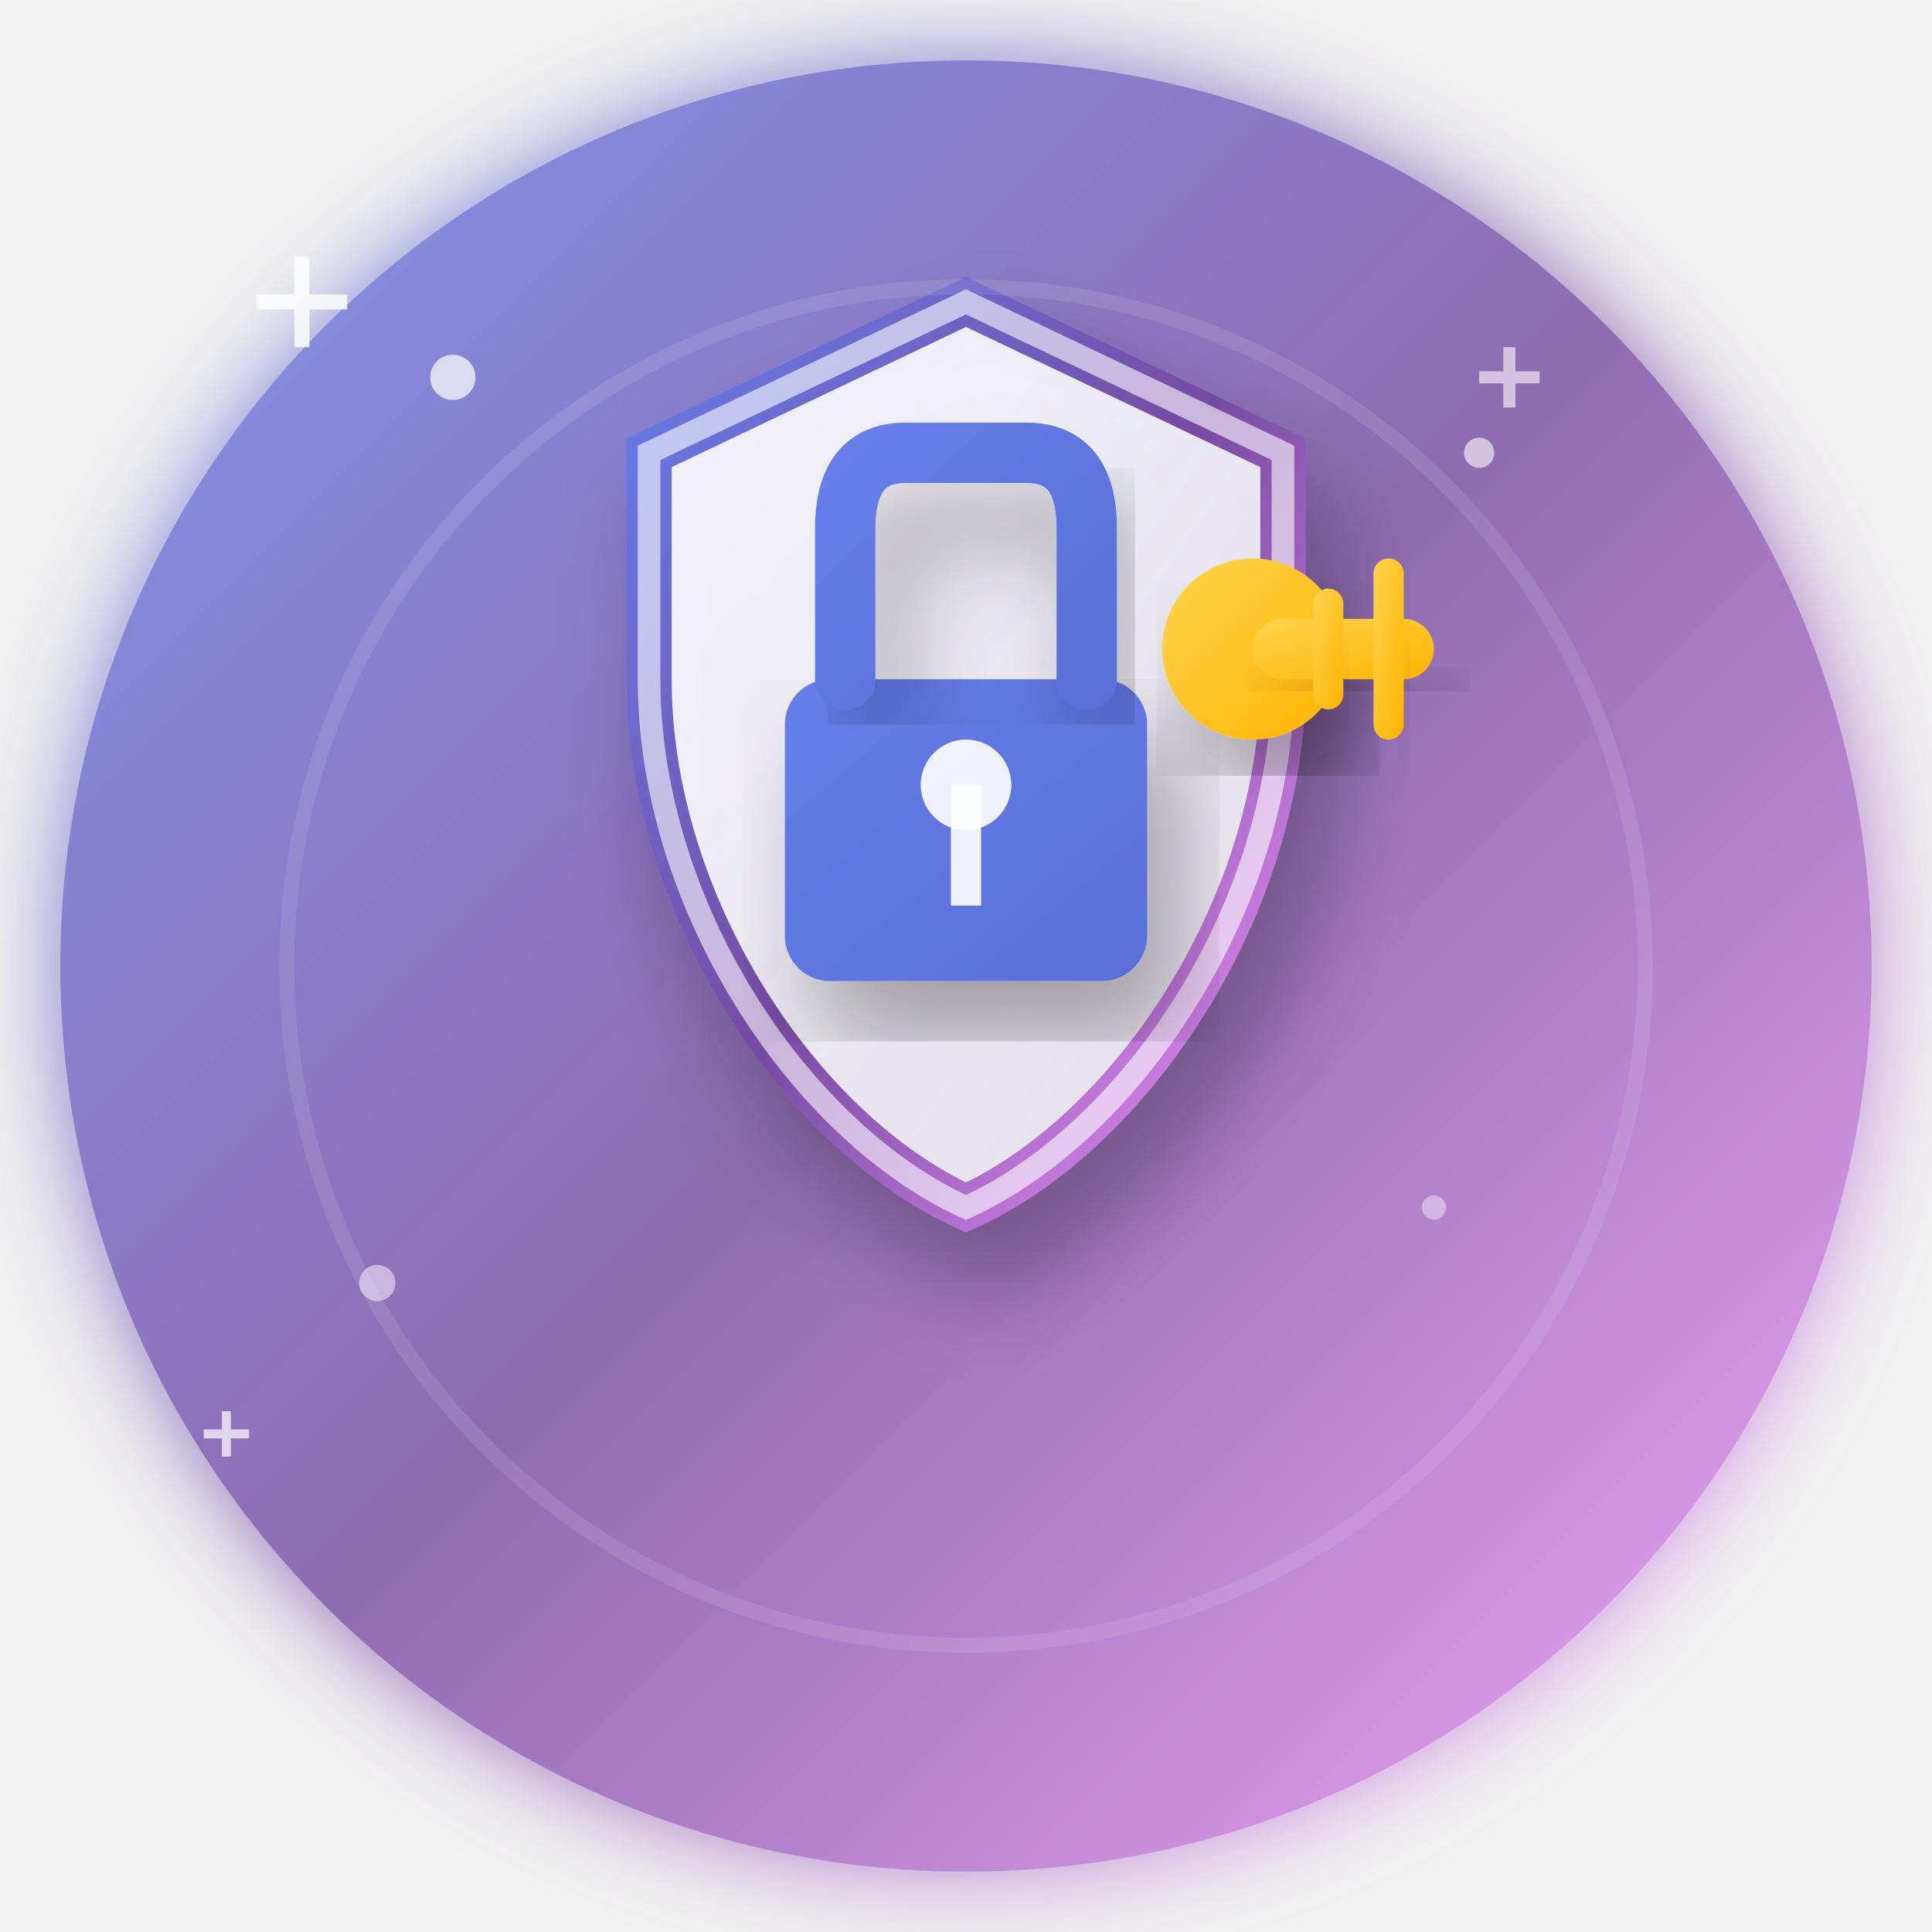
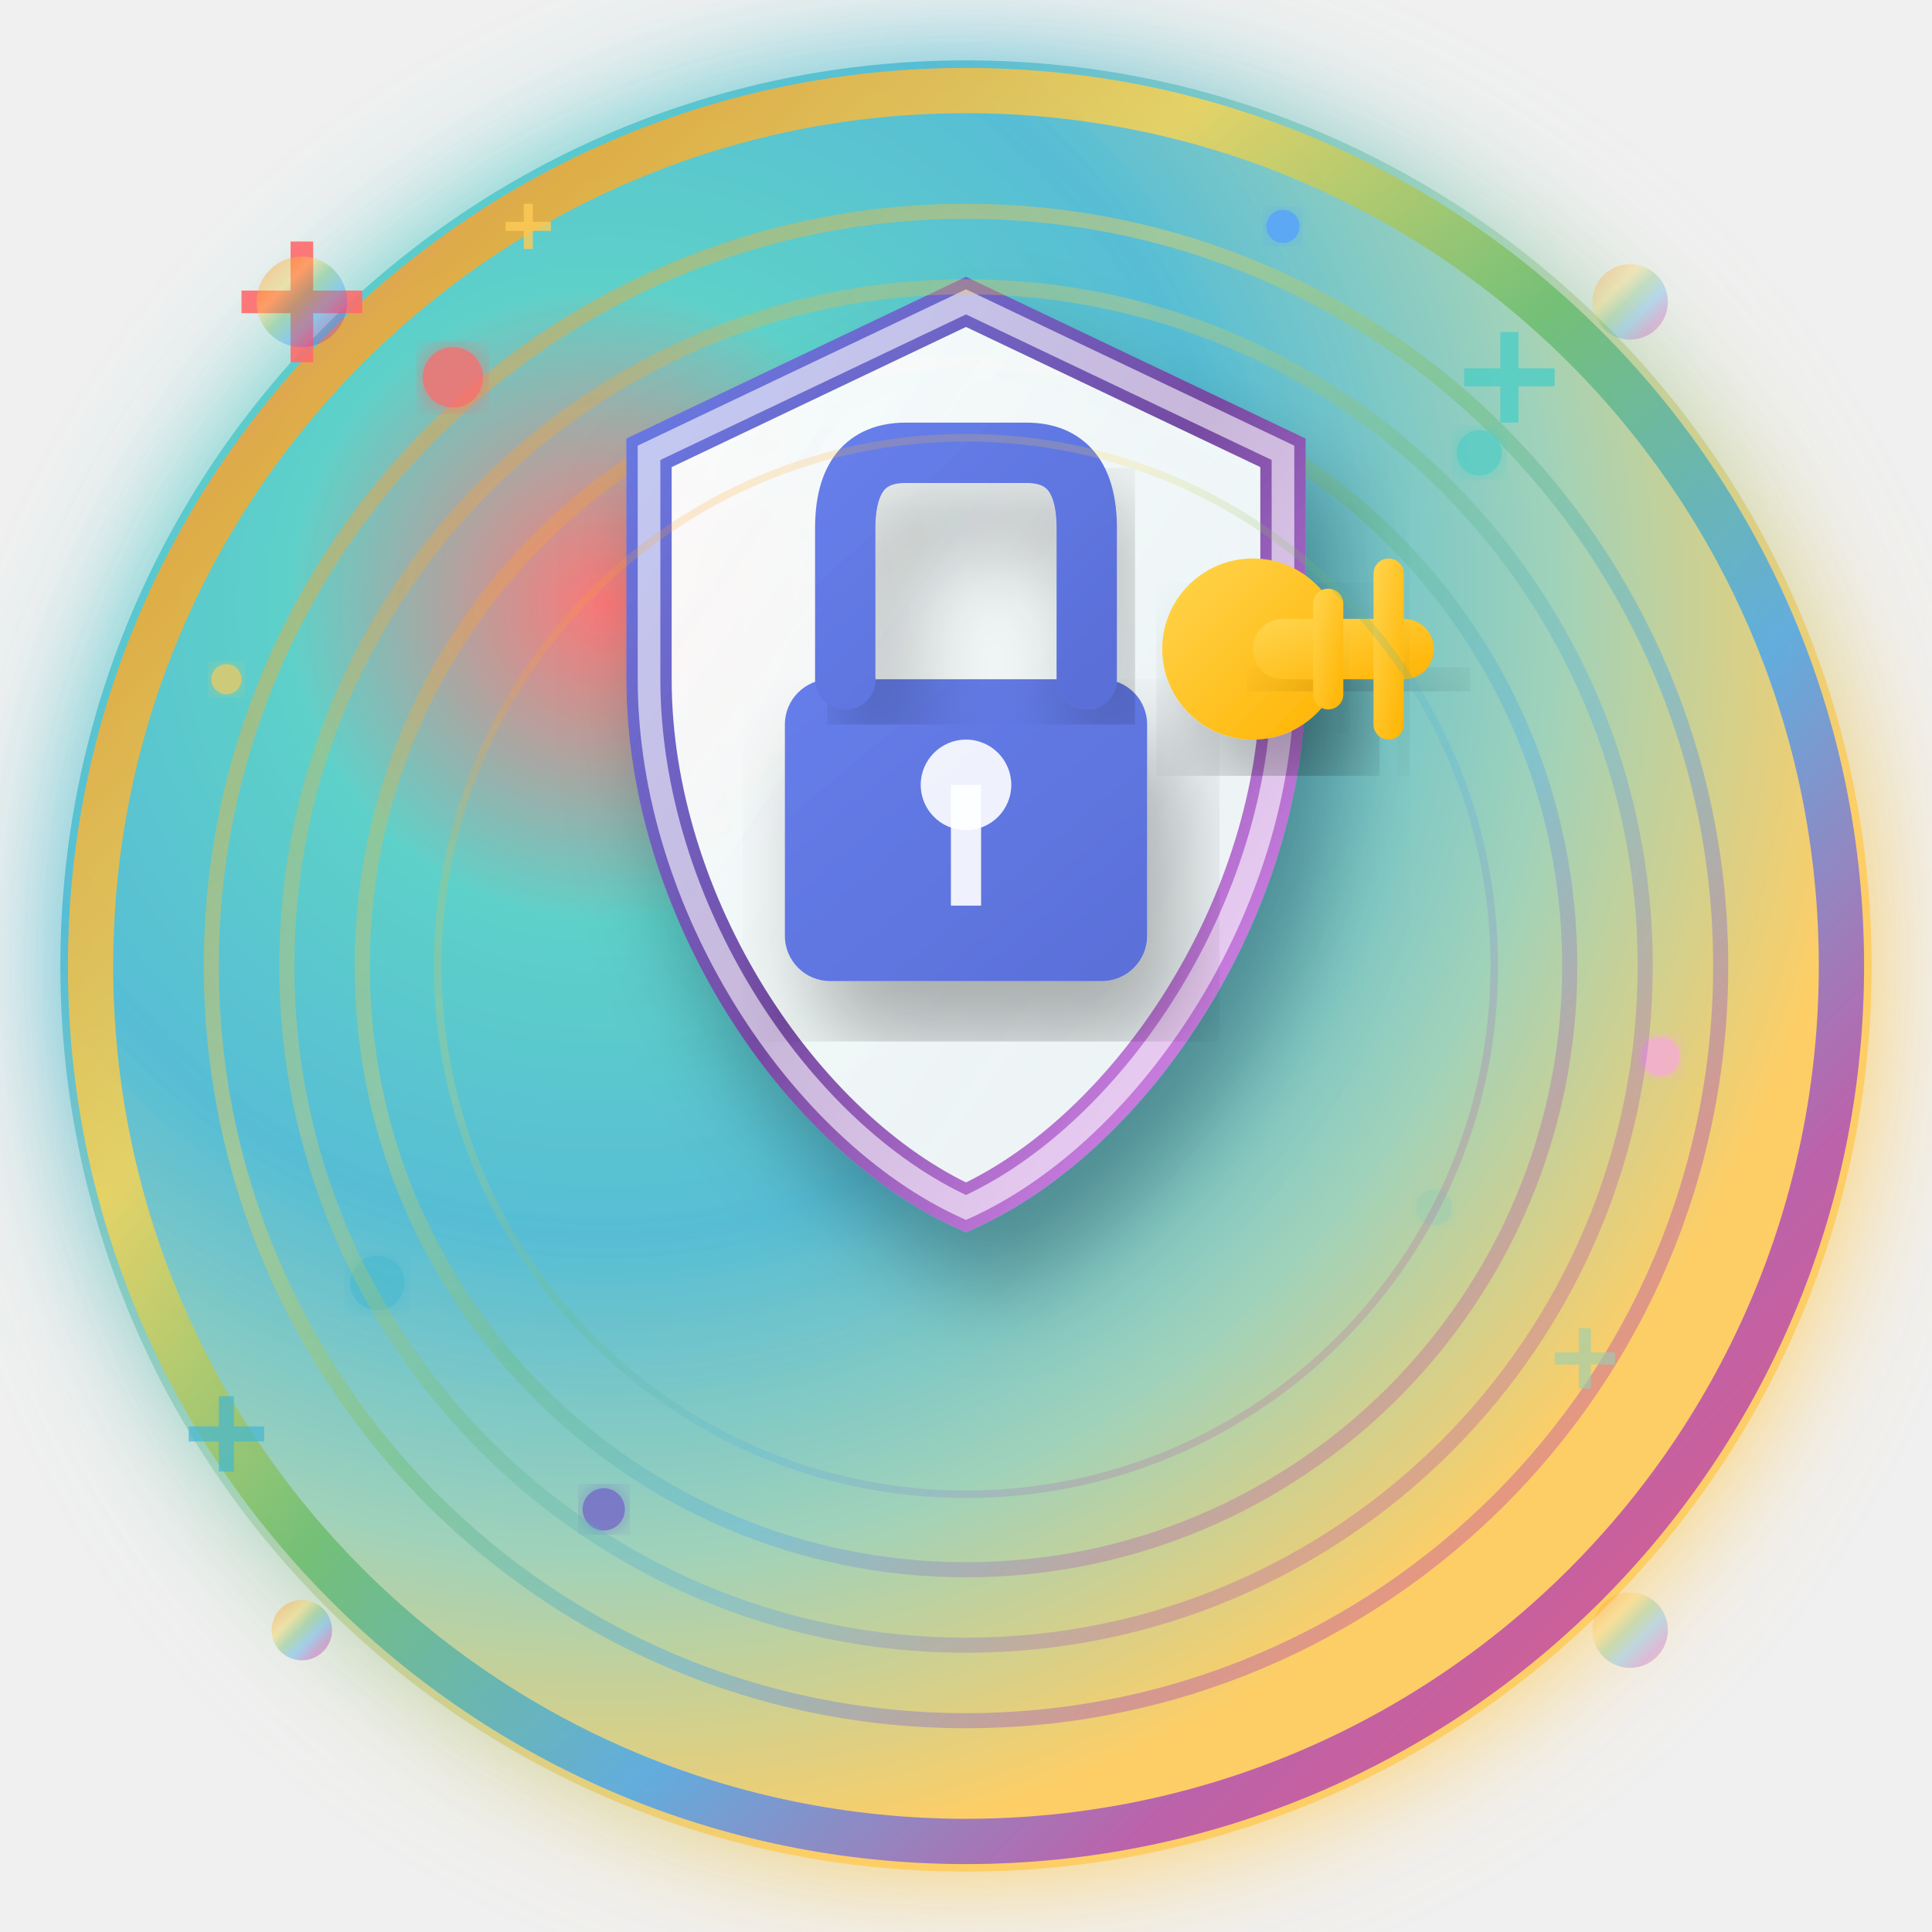
<svg xmlns="http://www.w3.org/2000/svg" width="128" height="128" viewBox="0 0 128 128">
  <defs>
+     <radialGradient id="bgGradient" cx="30%" cy="30%" r="70%">
+       <stop offset="0%" style="stop-color:#ff6b6b;stop-opacity:1" />
+       <stop offset="25%" style="stop-color:#4ecdc4;stop-opacity:1" />
+       <stop offset="50%" style="stop-color:#45b7d1;stop-opacity:1" />
+       <stop offset="75%" style="stop-color:#96ceb4;stop-opacity:1" />
+       <stop offset="100%" style="stop-color:#feca57;stop-opacity:1" />
+     </radialGradient>
+     <linearGradient id="rainbowGradient" x1="0%" y1="0%" x2="100%" y2="100%">
+       <stop offset="0%" style="stop-color:#ff6b6b;stop-opacity:1" />
+       <stop offset="16%" style="stop-color:#ffa726;stop-opacity:1" />
+       <stop offset="32%" style="stop-color:#ffd54f;stop-opacity:1" />
+       <stop offset="48%" style="stop-color:#66bb6a;stop-opacity:1" />
+       <stop offset="64%" style="stop-color:#42a5f5;stop-opacity:1" />
+       <stop offset="80%" style="stop-color:#ab47bc;stop-opacity:1" />
+       <stop offset="100%" style="stop-color:#ec407a;stop-opacity:1" />
+     </linearGradient>
    <linearGradient id="shieldGradient" x1="0%" y1="0%" x2="100%" y2="100%">
      <stop offset="0%" style="stop-color:#667eea;stop-opacity:1" />
      <stop offset="50%" style="stop-color:#764ba2;stop-opacity:1" />
      <stop offset="100%" style="stop-color:#f093fb;stop-opacity:1" />
    </linearGradient>
    <linearGradient id="innerGradient" x1="0%" y1="0%" x2="100%" y2="100%">
-       <stop offset="0%" style="stop-color:#ffffff;stop-opacity:0.9" />
-       <stop offset="100%" style="stop-color:#f8f9fa;stop-opacity:0.8" />
+       <stop offset="0%" style="stop-color:#ffffff;stop-opacity:0.95" />
+       <stop offset="100%" style="stop-color:#f8f9fa;stop-opacity:0.9" />
    </linearGradient>
    <linearGradient id="lockGradient" x1="0%" y1="0%" x2="100%" y2="100%">
      <stop offset="0%" style="stop-color:#667eea;stop-opacity:1" />
      <stop offset="100%" style="stop-color:#5a6fd8;stop-opacity:1" />
    </linearGradient>
    <linearGradient id="keyGradient" x1="0%" y1="0%" x2="100%" y2="100%">
      <stop offset="0%" style="stop-color:#ffd54f;stop-opacity:1" />
      <stop offset="100%" style="stop-color:#ffb300;stop-opacity:1" />
    </linearGradient>
    <filter id="glow">
-       <feGaussianBlur stdDeviation="3" result="coloredBlur" />
+       <feGaussianBlur stdDeviation="4" result="coloredBlur" />
      <feMerge>
        <feMergeNode in="coloredBlur" />
        <feMergeNode in="SourceGraphic" />
      </feMerge>
    </filter>
    <filter id="shadow" x="-20%" y="-20%" width="140%" height="140%">
      <feDropShadow dx="2" dy="4" stdDeviation="3" flood-color="#000000" flood-opacity="0.3" />
    </filter>
+     <filter id="particleGlow">
+       <feGaussianBlur stdDeviation="1" result="coloredBlur" />
+       <feMerge>
+         <feMergeNode in="coloredBlur" />
+         <feMergeNode in="SourceGraphic" />
+       </feMerge>
+     </filter>
  </defs>
-   <circle cx="64" cy="64" r="60" fill="url(#shieldGradient)" filter="url(#glow)" opacity="0.8" />
+   <circle cx="64" cy="64" r="60" fill="url(#bgGradient)" filter="url(#glow)" opacity="0.9" />
+   <circle cx="64" cy="64" r="58" fill="none" stroke="url(#rainbowGradient)" stroke-width="3" opacity="0.8" />
+   <circle cx="64" cy="64" r="50" fill="none" stroke="url(#rainbowGradient)" stroke-width="1" opacity="0.4" />
+   <circle cx="64" cy="64" r="40" fill="none" stroke="url(#rainbowGradient)" stroke-width="1" opacity="0.3" />
  <path d="M 64 20             L 85 30             L 85 45             C 85 60 75 75 64 80             C 53 75 43 60 43 45             L 43 30 Z" fill="url(#innerGradient)" stroke="url(#shieldGradient)" stroke-width="3" filter="url(#shadow)" />
  <path d="M 64 20             L 85 30             L 85 45             C 85 60 75 75 64 80             C 53 75 43 60 43 45             L 43 30 Z" fill="none" stroke="#ffffff" stroke-width="1.5" opacity="0.6" />
  <rect x="52" y="45" width="24" height="20" rx="3" fill="url(#lockGradient)" filter="url(#shadow)" />
  <path d="M 56 45             L 56 35             Q 56 30 60 30             L 68 30             Q 72 30 72 35             L 72 45" stroke="url(#lockGradient)" stroke-width="4" fill="none" stroke-linecap="round" filter="url(#shadow)" />
  <circle cx="64" cy="52" r="3" fill="#ffffff" opacity="0.9" />
  <rect x="63" y="52" width="2" height="8" fill="#ffffff" opacity="0.9" />
  <g transform="translate(75, 35)">
    <circle cx="8" cy="8" r="6" fill="url(#keyGradient)" filter="url(#shadow)" />
    <rect x="8" y="6" width="12" height="4" rx="2" fill="url(#keyGradient)" filter="url(#shadow)" />
    <rect x="12" y="4" width="2" height="8" rx="1" fill="url(#keyGradient)" filter="url(#shadow)" />
    <rect x="16" y="2" width="2" height="12" rx="1" fill="url(#keyGradient)" filter="url(#shadow)" />
  </g>
-   <circle cx="30" cy="25" r="1.5" fill="#ffffff" opacity="0.7" />
-   <circle cx="98" cy="30" r="1" fill="#ffffff" opacity="0.6" />
-   <circle cx="25" cy="85" r="1.2" fill="#ffffff" opacity="0.5" />
-   <circle cx="95" cy="80" r="0.8" fill="#ffffff" opacity="0.4" />
+   <circle cx="30" cy="25" r="2" fill="#ff6b6b" opacity="0.8" filter="url(#particleGlow)" />
+   <circle cx="98" cy="30" r="1.5" fill="#4ecdc4" opacity="0.7" filter="url(#particleGlow)" />
+   <circle cx="25" cy="85" r="1.8" fill="#45b7d1" opacity="0.6" filter="url(#particleGlow)" />
+   <circle cx="95" cy="80" r="1.2" fill="#96ceb4" opacity="0.5" filter="url(#particleGlow)" />
+   <circle cx="15" cy="45" r="1" fill="#feca57" opacity="0.7" filter="url(#particleGlow)" />
+   <circle cx="110" cy="70" r="1.3" fill="#ff9ff3" opacity="0.6" filter="url(#particleGlow)" />
+   <circle cx="85" cy="15" r="1.1" fill="#54a0ff" opacity="0.8" filter="url(#particleGlow)" />
+   <circle cx="40" cy="100" r="1.4" fill="#5f27cd" opacity="0.5" filter="url(#particleGlow)" />
  <g transform="translate(20, 20)">
-     <path d="M 0 -3 L 0 3 M -3 0 L 3 0" stroke="#ffffff" stroke-width="1" opacity="0.8" />
+     <path d="M 0 -4 L 0 4 M -4 0 L 4 0" stroke="#ff6b6b" stroke-width="1.5" opacity="0.9" />
  </g>
  <g transform="translate(100, 25)">
-     <path d="M 0 -2 L 0 2 M -2 0 L 2 0" stroke="#ffffff" stroke-width="0.8" opacity="0.6" />
+     <path d="M 0 -3 L 0 3 M -3 0 L 3 0" stroke="#4ecdc4" stroke-width="1.2" opacity="0.8" />
  </g>
  <g transform="translate(15, 95)">
-     <path d="M 0 -1.5 L 0 1.5 M -1.5 0 L 1.5 0" stroke="#ffffff" stroke-width="0.6" opacity="0.7" />
+     <path d="M 0 -2.5 L 0 2.5 M -2.5 0 L 2.5 0" stroke="#45b7d1" stroke-width="1" opacity="0.7" />
  </g>
-   <circle cx="64" cy="64" r="45" fill="none" stroke="#ffffff" stroke-width="1" opacity="0.1" />
+   <g transform="translate(105, 90)">
+     <path d="M 0 -2 L 0 2 M -2 0 L 2 0" stroke="#96ceb4" stroke-width="0.8" opacity="0.6" />
+   </g>
+   <g transform="translate(35, 15)">
+     <path d="M 0 -1.5 L 0 1.5 M -1.5 0 L 1.5 0" stroke="#feca57" stroke-width="0.6" opacity="0.8" />
+   </g>
+   <circle cx="64" cy="64" r="45" fill="none" stroke="url(#rainbowGradient)" stroke-width="1" opacity="0.3" />
+   <circle cx="64" cy="64" r="35" fill="none" stroke="url(#rainbowGradient)" stroke-width="0.5" opacity="0.2" />
+   <circle cx="20" cy="20" r="3" fill="url(#rainbowGradient)" opacity="0.4" />
+   <circle cx="108" cy="20" r="2.5" fill="url(#rainbowGradient)" opacity="0.3" />
+   <circle cx="20" cy="108" r="2" fill="url(#rainbowGradient)" opacity="0.4" />
+   <circle cx="108" cy="108" r="2.5" fill="url(#rainbowGradient)" opacity="0.3" />
</svg>
